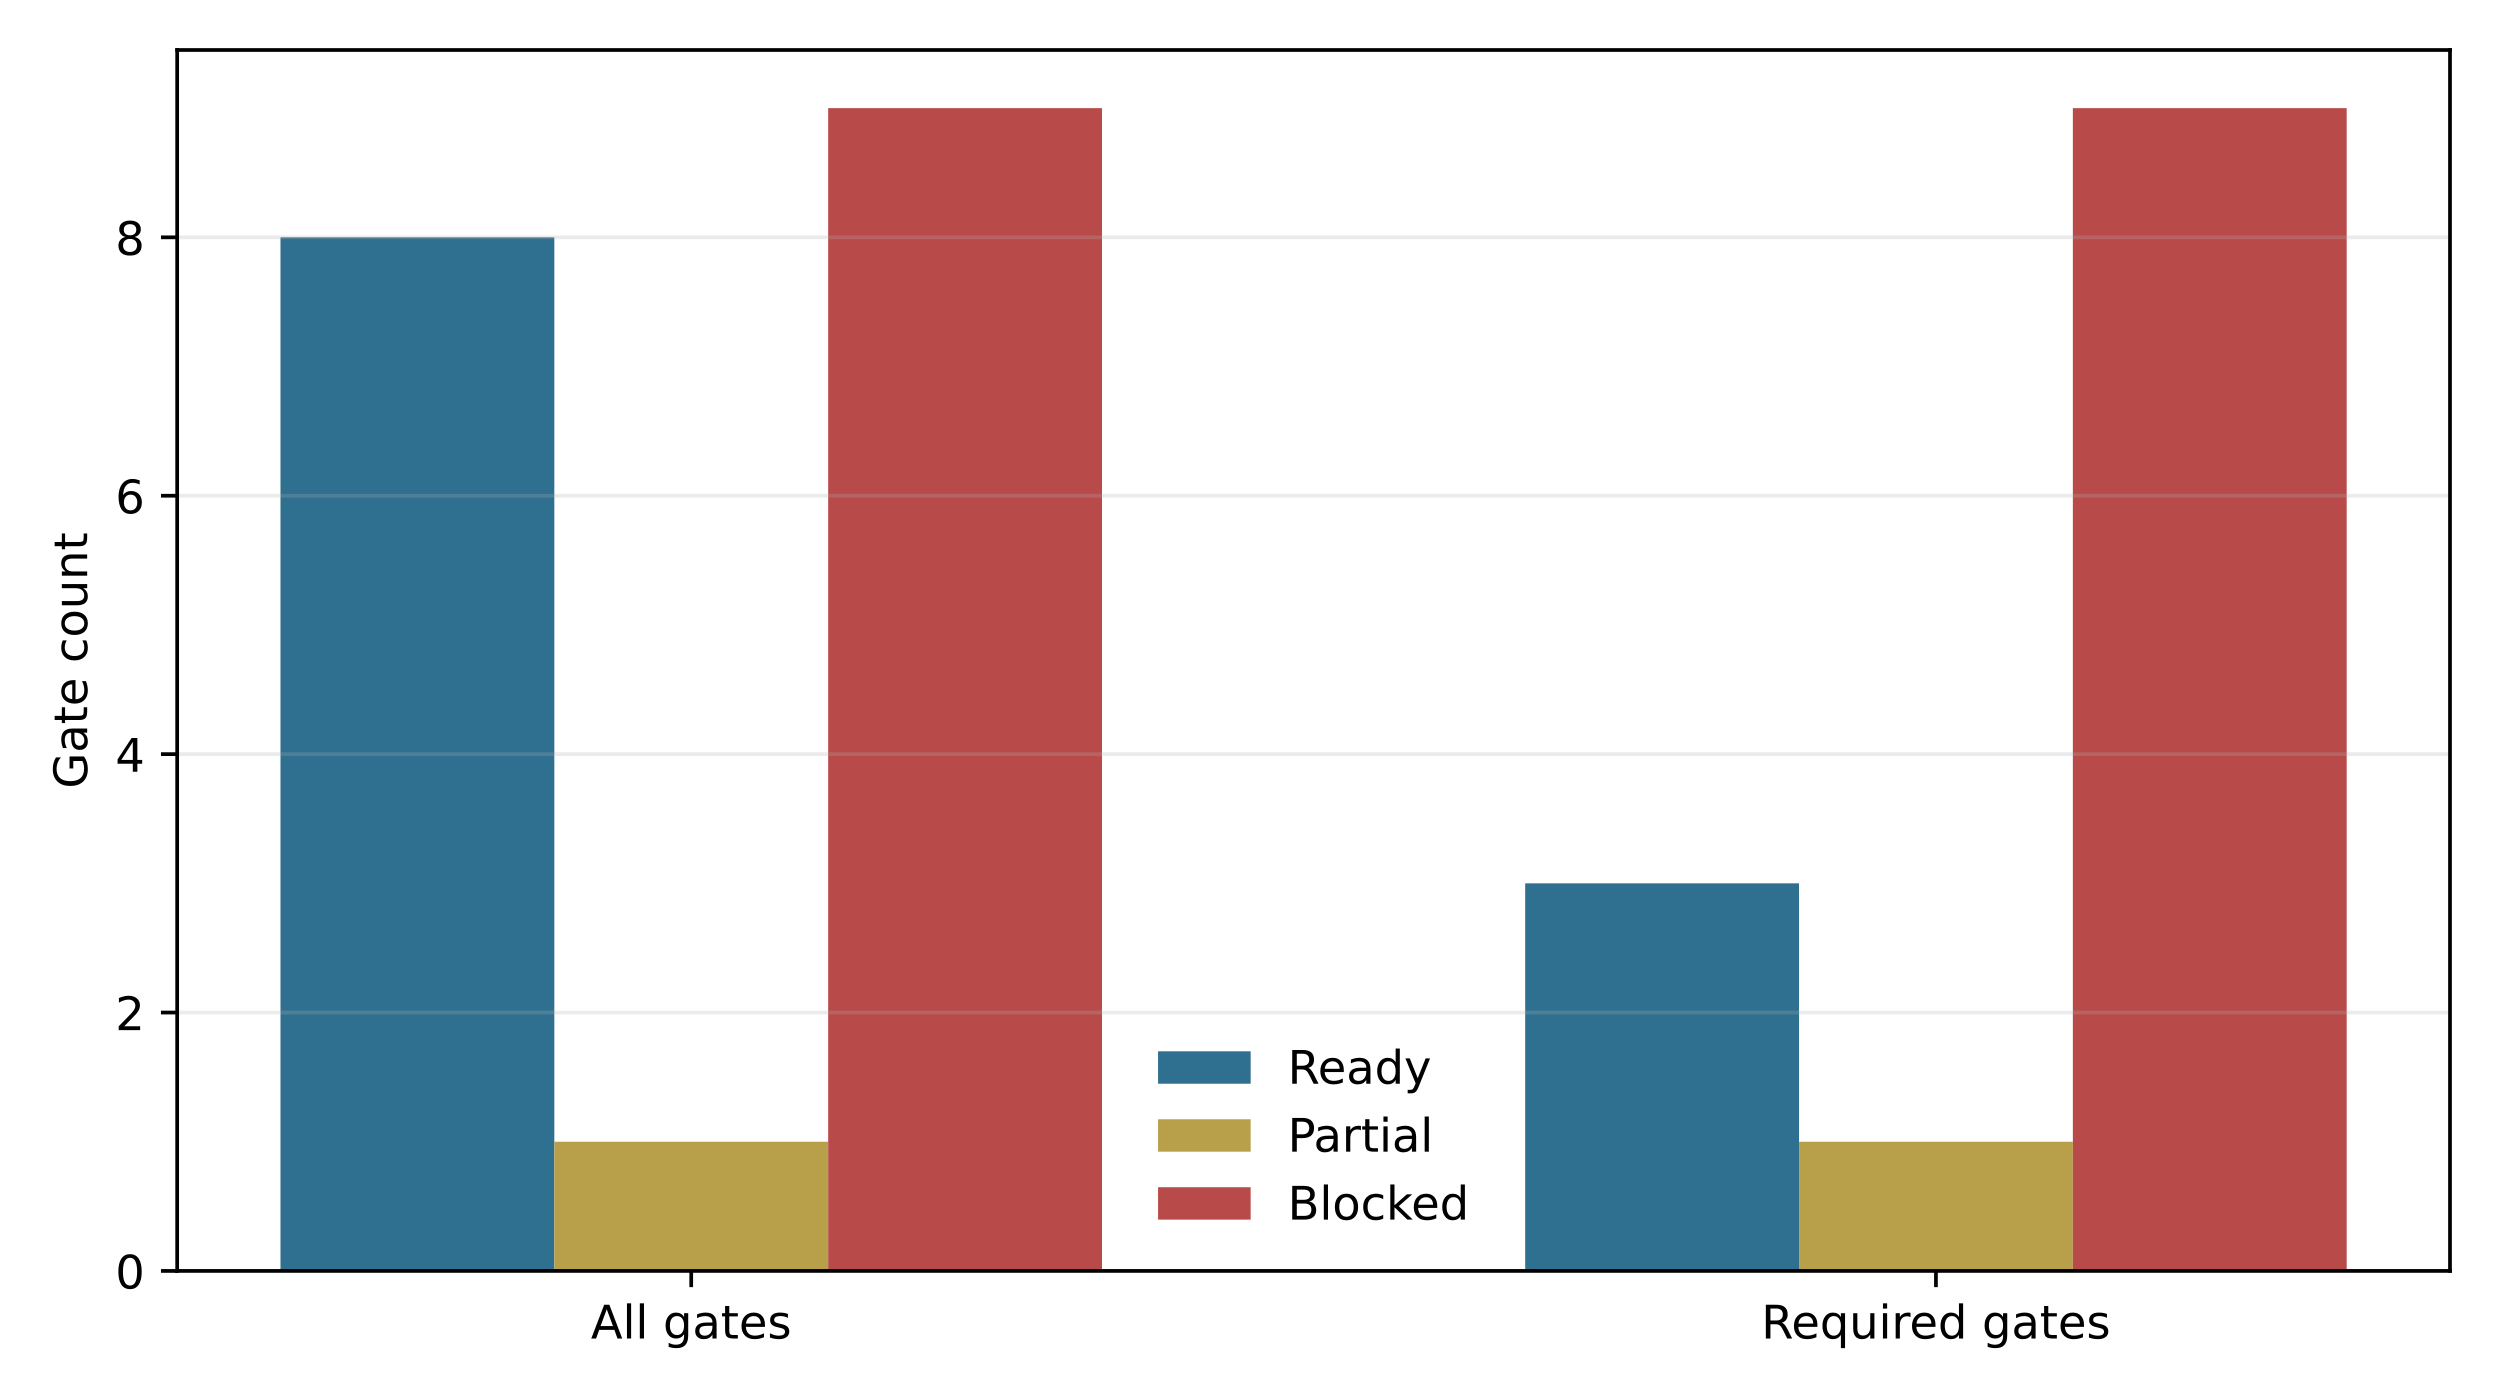
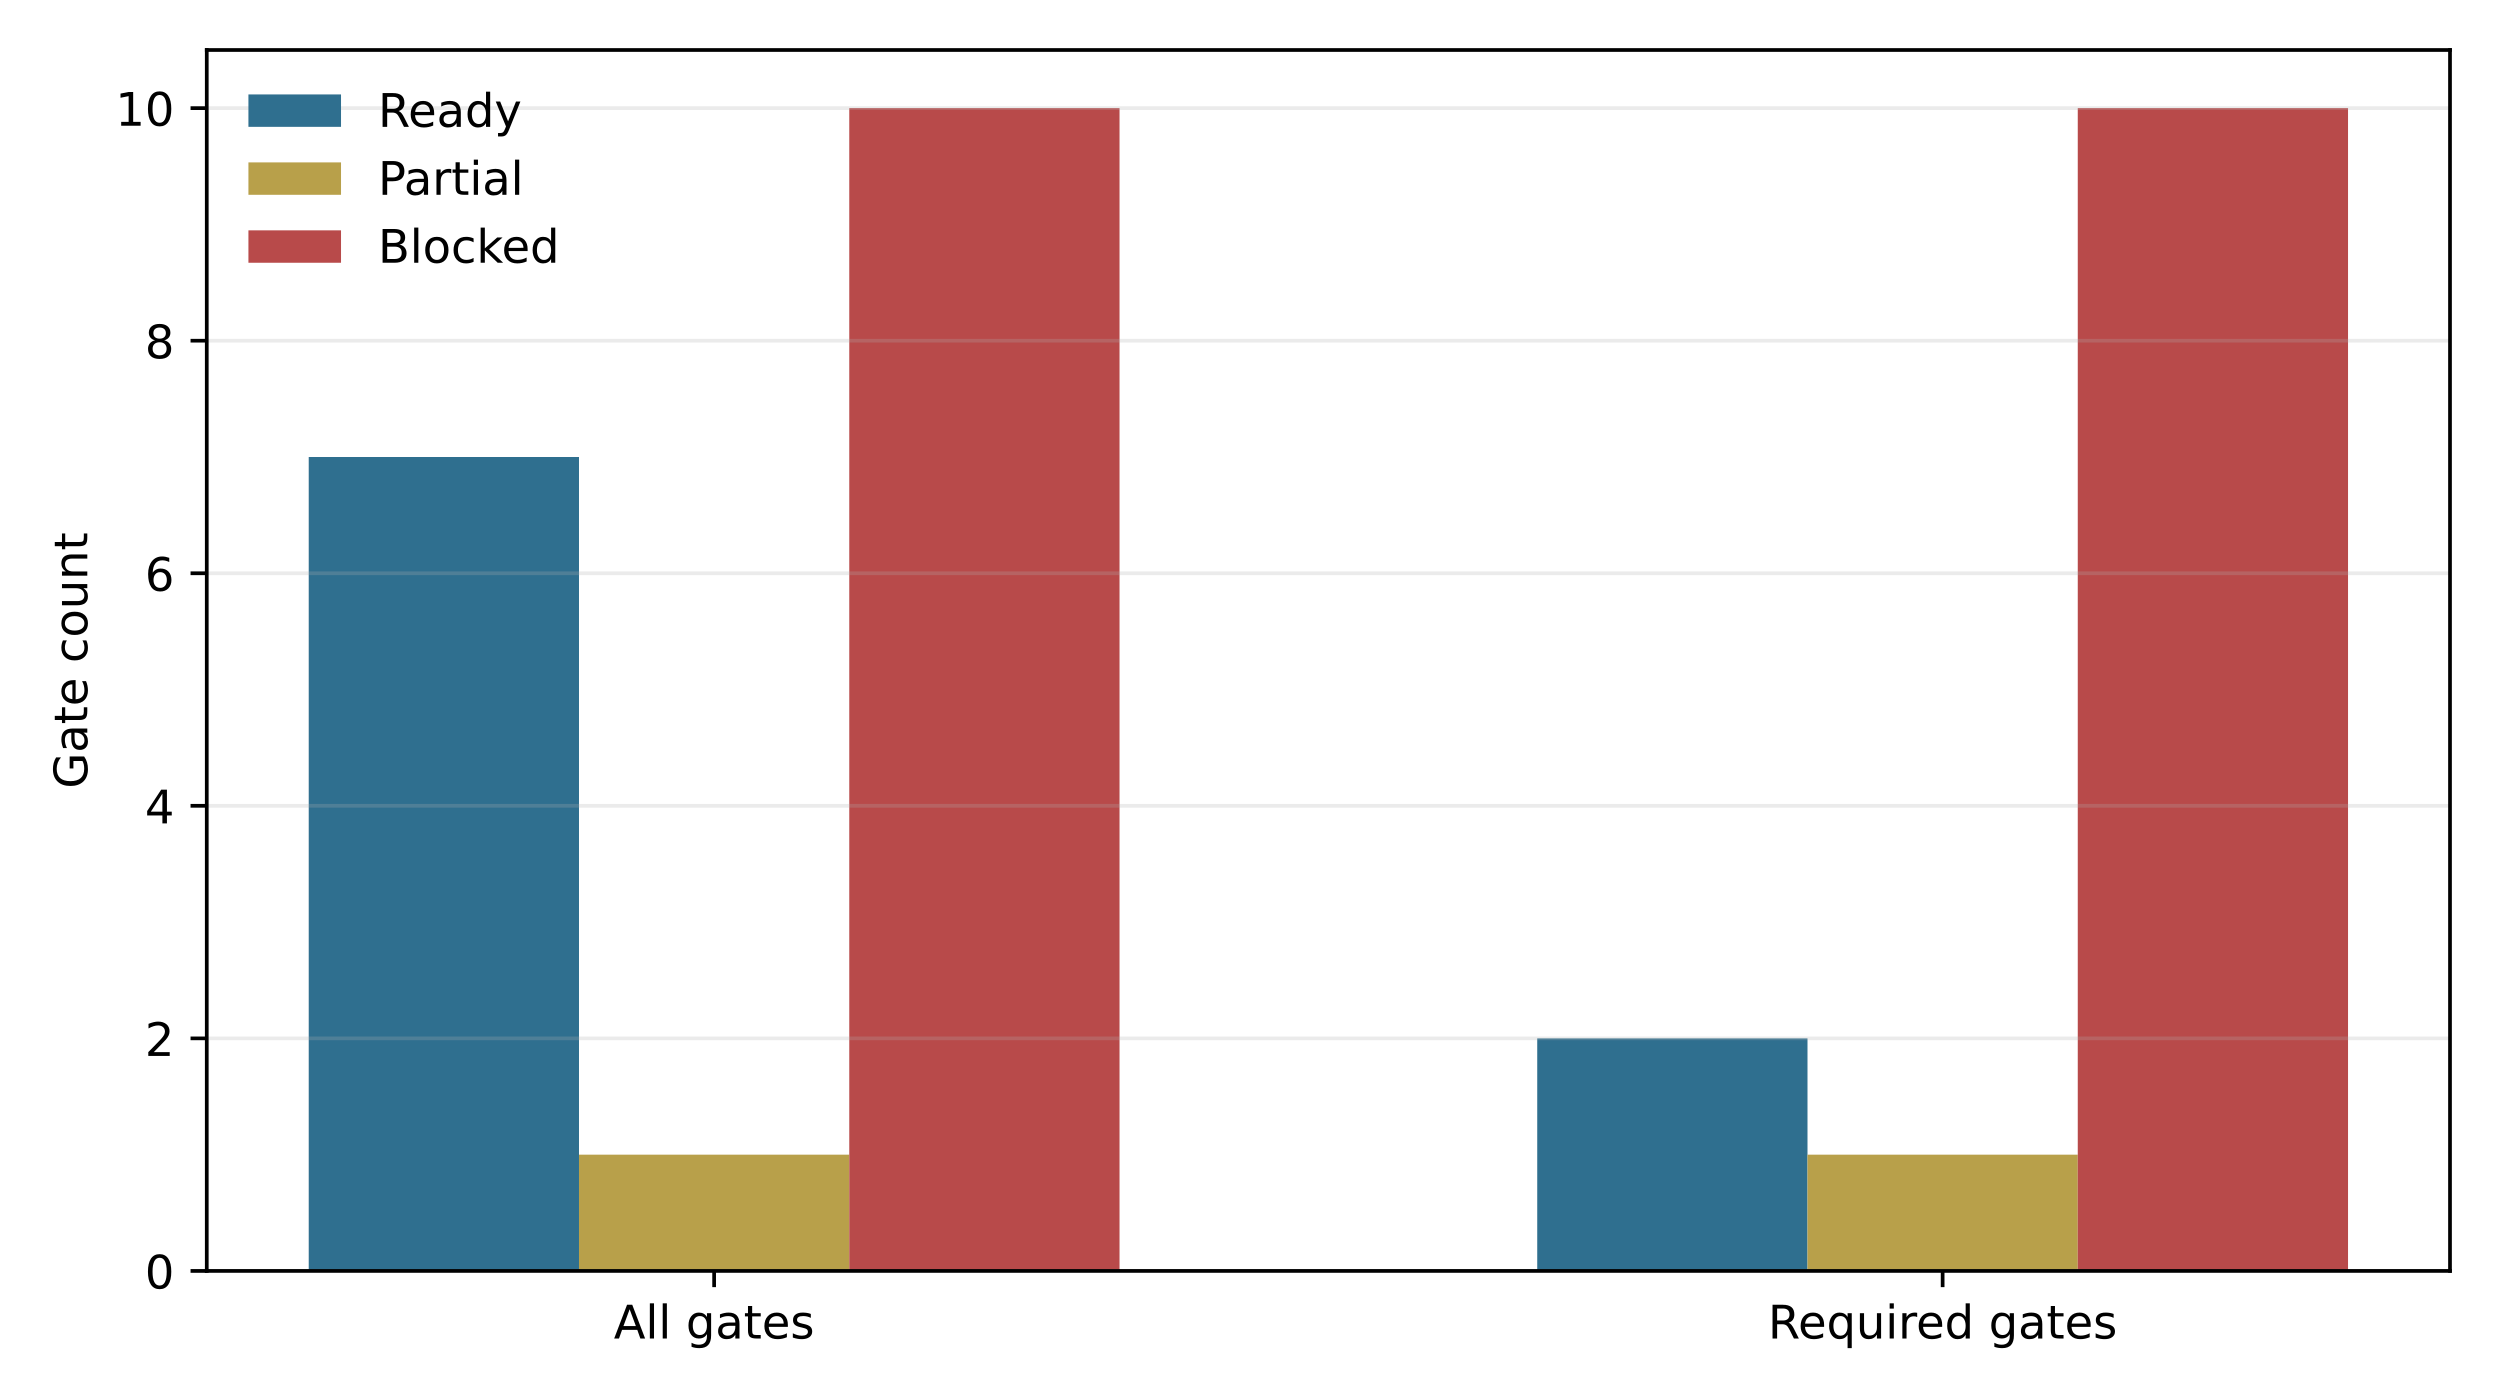
<svg xmlns="http://www.w3.org/2000/svg" xmlns:xlink="http://www.w3.org/1999/xlink" width="540pt" height="302.4pt" viewBox="0 0 540 302.4" version="1.1">
  <defs>
    <style type="text/css">*{stroke-linejoin: round; stroke-linecap: butt}</style>
  </defs>
  <g id="figure_1">
    <g id="patch_1">
      <path d="M 0 302.4  L 540 302.4  L 540 0  L 0 0  z " style="fill: #ffffff" />
    </g>
    <g id="axes_1">
      <g id="patch_2">
-         <path d="M 38.27 274.52  L 529.2 274.52  L 529.2 10.8  L 38.27 10.8  z " style="fill: #ffffff" />
+         <path d="M 44.66 274.52  L 529.2 274.52  L 529.2 10.8  L 44.66 10.8  z " style="fill: #ffffff" />
      </g>
      <g id="patch_3">
-         <path d="M 60.585 274.52  L 119.733 274.52  L 119.733 51.265  L 60.585 51.265  z " clip-path="url(#pc44678f567)" style="fill: #2f6f8f" />
+         <path d="M 66.685 274.52  L 125.063 274.52  L 125.063 98.707  L 66.685 98.707  z " clip-path="url(#p8ef64db06e)" style="fill: #2f6f8f" />
      </g>
      <g id="patch_4">
-         <path d="M 329.44 274.52  L 388.589 274.52  L 388.589 190.799  L 329.44 190.799  z " clip-path="url(#pc44678f567)" style="fill: #2f6f8f" />
+         <path d="M 332.041 274.52  L 390.419 274.52  L 390.419 224.288  L 332.041 224.288  z " clip-path="url(#p8ef64db06e)" style="fill: #2f6f8f" />
      </g>
      <g id="patch_5">
-         <path d="M 119.733 274.52  L 178.881 274.52  L 178.881 246.613  L 119.733 246.613  z " clip-path="url(#pc44678f567)" style="fill: #b8a04a" />
+         <path d="M 125.063 274.52  L 183.441 274.52  L 183.441 249.404  L 125.063 249.404  z " clip-path="url(#p8ef64db06e)" style="fill: #b8a04a" />
      </g>
      <g id="patch_6">
-         <path d="M 388.589 274.52  L 447.737 274.52  L 447.737 246.613  L 388.589 246.613  z " clip-path="url(#pc44678f567)" style="fill: #b8a04a" />
+         <path d="M 390.419 274.52  L 448.797 274.52  L 448.797 249.404  L 390.419 249.404  z " clip-path="url(#p8ef64db06e)" style="fill: #b8a04a" />
      </g>
      <g id="patch_7">
-         <path d="M 178.881 274.52  L 238.03 274.52  L 238.03 23.358  L 178.881 23.358  z " clip-path="url(#pc44678f567)" style="fill: #b84a4a" />
+         <path d="M 183.441 274.52  L 241.819 274.52  L 241.819 23.358  L 183.441 23.358  z " clip-path="url(#p8ef64db06e)" style="fill: #b84a4a" />
      </g>
      <g id="patch_8">
-         <path d="M 447.737 274.52  L 506.885 274.52  L 506.885 23.358  L 447.737 23.358  z " clip-path="url(#pc44678f567)" style="fill: #b84a4a" />
+         <path d="M 448.797 274.52  L 507.175 274.52  L 507.175 23.358  L 448.797 23.358  z " clip-path="url(#p8ef64db06e)" style="fill: #b84a4a" />
      </g>
      <g id="matplotlib.axis_1">
        <g id="xtick_1">
          <g id="line2d_1">
            <defs>
-               <path id="mfb536c841b" d="M 0 0  L 0 3.5  " style="stroke: #000000; stroke-width: 0.8" />
-             </defs>
-             <g>
-               <use xlink:href="#mfb536c841b" x="149.307" y="274.52" style="stroke: #000000; stroke-width: 0.8" />
+               <path id="mf5a464715b" d="M 0 0  L 0 3.5  " style="stroke: #000000; stroke-width: 0.8" />
+             </defs>
+             <g>
+               <use xlink:href="#mf5a464715b" x="154.252" y="274.52" style="stroke: #000000; stroke-width: 0.8" />
            </g>
          </g>
          <g id="text_1">
-             <g transform="translate(127.6401 289.1184) scale(0.1 -0.1)">
+             <g transform="translate(132.5848 289.1184) scale(0.1 -0.1)">
              <defs>
                <path id="DejaVuSans-41" d="M 2188 4044  L 1331 1722  L 3047 1722  L 2188 4044  z M 1831 4666  L 2547 4666  L 4325 0  L 3669 0  L 3244 1197  L 1141 1197  L 716 0  L 50 0  L 1831 4666  z " transform="scale(0.015625)" />
                <path id="DejaVuSans-6c" d="M 603 4863  L 1178 4863  L 1178 0  L 603 0  L 603 4863  z " transform="scale(0.015625)" />
                <path id="DejaVuSans-20" transform="scale(0.015625)" />
                <path id="DejaVuSans-67" d="M 2906 1791  Q 2906 2416 2648 2759  Q 2391 3103 1925 3103  Q 1463 3103 1205 2759  Q 947 2416 947 1791  Q 947 1169 1205 825  Q 1463 481 1925 481  Q 2391 481 2648 825  Q 2906 1169 2906 1791  z M 3481 434  Q 3481 -459 3084 -895  Q 2688 -1331 1869 -1331  Q 1566 -1331 1297 -1286  Q 1028 -1241 775 -1147  L 775 -588  Q 1028 -725 1275 -790  Q 1522 -856 1778 -856  Q 2344 -856 2625 -561  Q 2906 -266 2906 331  L 2906 616  Q 2728 306 2450 153  Q 2172 0 1784 0  Q 1141 0 747 490  Q 353 981 353 1791  Q 353 2603 747 3093  Q 1141 3584 1784 3584  Q 2172 3584 2450 3431  Q 2728 3278 2906 2969  L 2906 3500  L 3481 3500  L 3481 434  z " transform="scale(0.015625)" />
                <path id="DejaVuSans-61" d="M 2194 1759  Q 1497 1759 1228 1600  Q 959 1441 959 1056  Q 959 750 1161 570  Q 1363 391 1709 391  Q 2188 391 2477 730  Q 2766 1069 2766 1631  L 2766 1759  L 2194 1759  z M 3341 1997  L 3341 0  L 2766 0  L 2766 531  Q 2569 213 2275 61  Q 1981 -91 1556 -91  Q 1019 -91 701 211  Q 384 513 384 1019  Q 384 1609 779 1909  Q 1175 2209 1959 2209  L 2766 2209  L 2766 2266  Q 2766 2663 2505 2880  Q 2244 3097 1772 3097  Q 1472 3097 1187 3025  Q 903 2953 641 2809  L 641 3341  Q 956 3463 1253 3523  Q 1550 3584 1831 3584  Q 2591 3584 2966 3190  Q 3341 2797 3341 1997  z " transform="scale(0.015625)" />
                <path id="DejaVuSans-74" d="M 1172 4494  L 1172 3500  L 2356 3500  L 2356 3053  L 1172 3053  L 1172 1153  Q 1172 725 1289 603  Q 1406 481 1766 481  L 2356 481  L 2356 0  L 1766 0  Q 1100 0 847 248  Q 594 497 594 1153  L 594 3053  L 172 3053  L 172 3500  L 594 3500  L 594 4494  L 1172 4494  z " transform="scale(0.015625)" />
                <path id="DejaVuSans-65" d="M 3597 1894  L 3597 1613  L 953 1613  Q 991 1019 1311 708  Q 1631 397 2203 397  Q 2534 397 2845 478  Q 3156 559 3463 722  L 3463 178  Q 3153 47 2828 -22  Q 2503 -91 2169 -91  Q 1331 -91 842 396  Q 353 884 353 1716  Q 353 2575 817 3079  Q 1281 3584 2069 3584  Q 2775 3584 3186 3129  Q 3597 2675 3597 1894  z M 3022 2063  Q 3016 2534 2758 2815  Q 2500 3097 2075 3097  Q 1594 3097 1305 2825  Q 1016 2553 972 2059  L 3022 2063  z " transform="scale(0.015625)" />
                <path id="DejaVuSans-73" d="M 2834 3397  L 2834 2853  Q 2591 2978 2328 3040  Q 2066 3103 1784 3103  Q 1356 3103 1142 2972  Q 928 2841 928 2578  Q 928 2378 1081 2264  Q 1234 2150 1697 2047  L 1894 2003  Q 2506 1872 2764 1633  Q 3022 1394 3022 966  Q 3022 478 2636 193  Q 2250 -91 1575 -91  Q 1294 -91 989 -36  Q 684 19 347 128  L 347 722  Q 666 556 975 473  Q 1284 391 1588 391  Q 1994 391 2212 530  Q 2431 669 2431 922  Q 2431 1156 2273 1281  Q 2116 1406 1581 1522  L 1381 1569  Q 847 1681 609 1914  Q 372 2147 372 2553  Q 372 3047 722 3315  Q 1072 3584 1716 3584  Q 2034 3584 2315 3537  Q 2597 3491 2834 3397  z " transform="scale(0.015625)" />
              </defs>
              <use xlink:href="#DejaVuSans-41" />
              <use xlink:href="#DejaVuSans-6c" x="68.408" />
              <use xlink:href="#DejaVuSans-6c" x="96.191" />
              <use xlink:href="#DejaVuSans-20" x="123.975" />
              <use xlink:href="#DejaVuSans-67" x="155.762" />
              <use xlink:href="#DejaVuSans-61" x="219.238" />
              <use xlink:href="#DejaVuSans-74" x="280.518" />
              <use xlink:href="#DejaVuSans-65" x="319.727" />
              <use xlink:href="#DejaVuSans-73" x="381.25" />
            </g>
          </g>
        </g>
        <g id="xtick_2">
          <g id="line2d_2">
            <g>
-               <use xlink:href="#mfb536c841b" x="418.163" y="274.52" style="stroke: #000000; stroke-width: 0.8" />
+               <use xlink:href="#mf5a464715b" x="419.608" y="274.52" style="stroke: #000000; stroke-width: 0.8" />
            </g>
          </g>
          <g id="text_2">
-             <g transform="translate(380.4424 289.1184) scale(0.1 -0.1)">
+             <g transform="translate(381.8877 289.1184) scale(0.1 -0.1)">
              <defs>
                <path id="DejaVuSans-52" d="M 2841 2188  Q 3044 2119 3236 1894  Q 3428 1669 3622 1275  L 4263 0  L 3584 0  L 2988 1197  Q 2756 1666 2539 1819  Q 2322 1972 1947 1972  L 1259 1972  L 1259 0  L 628 0  L 628 4666  L 2053 4666  Q 2853 4666 3247 4331  Q 3641 3997 3641 3322  Q 3641 2881 3436 2590  Q 3231 2300 2841 2188  z M 1259 4147  L 1259 2491  L 2053 2491  Q 2509 2491 2742 2702  Q 2975 2913 2975 3322  Q 2975 3731 2742 3939  Q 2509 4147 2053 4147  L 1259 4147  z " transform="scale(0.015625)" />
                <path id="DejaVuSans-71" d="M 947 1747  Q 947 1113 1208 752  Q 1469 391 1925 391  Q 2381 391 2643 752  Q 2906 1113 2906 1747  Q 2906 2381 2643 2742  Q 2381 3103 1925 3103  Q 1469 3103 1208 2742  Q 947 2381 947 1747  z M 2906 525  Q 2725 213 2448 61  Q 2172 -91 1784 -91  Q 1150 -91 751 415  Q 353 922 353 1747  Q 353 2572 751 3078  Q 1150 3584 1784 3584  Q 2172 3584 2448 3432  Q 2725 3281 2906 2969  L 2906 3500  L 3481 3500  L 3481 -1331  L 2906 -1331  L 2906 525  z " transform="scale(0.015625)" />
                <path id="DejaVuSans-75" d="M 544 1381  L 544 3500  L 1119 3500  L 1119 1403  Q 1119 906 1312 657  Q 1506 409 1894 409  Q 2359 409 2629 706  Q 2900 1003 2900 1516  L 2900 3500  L 3475 3500  L 3475 0  L 2900 0  L 2900 538  Q 2691 219 2414 64  Q 2138 -91 1772 -91  Q 1169 -91 856 284  Q 544 659 544 1381  z M 1991 3584  L 1991 3584  z " transform="scale(0.015625)" />
                <path id="DejaVuSans-69" d="M 603 3500  L 1178 3500  L 1178 0  L 603 0  L 603 3500  z M 603 4863  L 1178 4863  L 1178 4134  L 603 4134  L 603 4863  z " transform="scale(0.015625)" />
                <path id="DejaVuSans-72" d="M 2631 2963  Q 2534 3019 2420 3045  Q 2306 3072 2169 3072  Q 1681 3072 1420 2755  Q 1159 2438 1159 1844  L 1159 0  L 581 0  L 581 3500  L 1159 3500  L 1159 2956  Q 1341 3275 1631 3429  Q 1922 3584 2338 3584  Q 2397 3584 2469 3576  Q 2541 3569 2628 3553  L 2631 2963  z " transform="scale(0.015625)" />
                <path id="DejaVuSans-64" d="M 2906 2969  L 2906 4863  L 3481 4863  L 3481 0  L 2906 0  L 2906 525  Q 2725 213 2448 61  Q 2172 -91 1784 -91  Q 1150 -91 751 415  Q 353 922 353 1747  Q 353 2572 751 3078  Q 1150 3584 1784 3584  Q 2172 3584 2448 3432  Q 2725 3281 2906 2969  z M 947 1747  Q 947 1113 1208 752  Q 1469 391 1925 391  Q 2381 391 2643 752  Q 2906 1113 2906 1747  Q 2906 2381 2643 2742  Q 2381 3103 1925 3103  Q 1469 3103 1208 2742  Q 947 2381 947 1747  z " transform="scale(0.015625)" />
              </defs>
              <use xlink:href="#DejaVuSans-52" />
              <use xlink:href="#DejaVuSans-65" x="64.982" />
              <use xlink:href="#DejaVuSans-71" x="126.506" />
              <use xlink:href="#DejaVuSans-75" x="189.982" />
              <use xlink:href="#DejaVuSans-69" x="253.361" />
              <use xlink:href="#DejaVuSans-72" x="281.145" />
              <use xlink:href="#DejaVuSans-65" x="320.008" />
              <use xlink:href="#DejaVuSans-64" x="381.531" />
              <use xlink:href="#DejaVuSans-20" x="445.008" />
              <use xlink:href="#DejaVuSans-67" x="476.795" />
              <use xlink:href="#DejaVuSans-61" x="540.271" />
              <use xlink:href="#DejaVuSans-74" x="601.551" />
              <use xlink:href="#DejaVuSans-65" x="640.76" />
              <use xlink:href="#DejaVuSans-73" x="702.283" />
            </g>
          </g>
        </g>
      </g>
      <g id="matplotlib.axis_2">
        <g id="ytick_1">
          <g id="line2d_3">
-             <path d="M 38.27 274.52  L 529.2 274.52  " clip-path="url(#pc44678f567)" style="fill: none; stroke: #b0b0b0; stroke-opacity: 0.25; stroke-width: 0.8; stroke-linecap: square" />
+             <path d="M 44.66 274.52  L 529.2 274.52  " clip-path="url(#p8ef64db06e)" style="fill: none; stroke: #b0b0b0; stroke-opacity: 0.25; stroke-width: 0.8; stroke-linecap: square" />
          </g>
          <g id="line2d_4">
            <defs>
-               <path id="m7fb298d457" d="M 0 0  L -3.5 0  " style="stroke: #000000; stroke-width: 0.8" />
-             </defs>
-             <g>
-               <use xlink:href="#m7fb298d457" x="38.27" y="274.52" style="stroke: #000000; stroke-width: 0.8" />
+               <path id="m076bebf279" d="M 0 0  L -3.5 0  " style="stroke: #000000; stroke-width: 0.8" />
+             </defs>
+             <g>
+               <use xlink:href="#m076bebf279" x="44.66" y="274.52" style="stroke: #000000; stroke-width: 0.8" />
            </g>
          </g>
          <g id="text_3">
-             <g transform="translate(24.9075 278.3192) scale(0.1 -0.1)">
+             <g transform="translate(31.2975 278.3192) scale(0.1 -0.1)">
              <defs>
                <path id="DejaVuSans-30" d="M 2034 4250  Q 1547 4250 1301 3770  Q 1056 3291 1056 2328  Q 1056 1369 1301 889  Q 1547 409 2034 409  Q 2525 409 2770 889  Q 3016 1369 3016 2328  Q 3016 3291 2770 3770  Q 2525 4250 2034 4250  z M 2034 4750  Q 2819 4750 3233 4129  Q 3647 3509 3647 2328  Q 3647 1150 3233 529  Q 2819 -91 2034 -91  Q 1250 -91 836 529  Q 422 1150 422 2328  Q 422 3509 836 4129  Q 1250 4750 2034 4750  z " transform="scale(0.015625)" />
              </defs>
              <use xlink:href="#DejaVuSans-30" />
            </g>
          </g>
        </g>
        <g id="ytick_2">
          <g id="line2d_5">
-             <path d="M 38.27 218.706  L 529.2 218.706  " clip-path="url(#pc44678f567)" style="fill: none; stroke: #b0b0b0; stroke-opacity: 0.25; stroke-width: 0.8; stroke-linecap: square" />
+             <path d="M 44.66 224.288  L 529.2 224.288  " clip-path="url(#p8ef64db06e)" style="fill: none; stroke: #b0b0b0; stroke-opacity: 0.25; stroke-width: 0.8; stroke-linecap: square" />
          </g>
          <g id="line2d_6">
            <g>
-               <use xlink:href="#m7fb298d457" x="38.27" y="218.706" style="stroke: #000000; stroke-width: 0.8" />
+               <use xlink:href="#m076bebf279" x="44.66" y="224.288" style="stroke: #000000; stroke-width: 0.8" />
            </g>
          </g>
          <g id="text_4">
-             <g transform="translate(24.9075 222.5055) scale(0.1 -0.1)">
+             <g transform="translate(31.2975 228.0868) scale(0.1 -0.1)">
              <defs>
                <path id="DejaVuSans-32" d="M 1228 531  L 3431 531  L 3431 0  L 469 0  L 469 531  Q 828 903 1448 1529  Q 2069 2156 2228 2338  Q 2531 2678 2651 2914  Q 2772 3150 2772 3378  Q 2772 3750 2511 3984  Q 2250 4219 1831 4219  Q 1534 4219 1204 4116  Q 875 4013 500 3803  L 500 4441  Q 881 4594 1212 4672  Q 1544 4750 1819 4750  Q 2544 4750 2975 4387  Q 3406 4025 3406 3419  Q 3406 3131 3298 2873  Q 3191 2616 2906 2266  Q 2828 2175 2409 1742  Q 1991 1309 1228 531  z " transform="scale(0.015625)" />
              </defs>
              <use xlink:href="#DejaVuSans-32" />
            </g>
          </g>
        </g>
        <g id="ytick_3">
          <g id="line2d_7">
-             <path d="M 38.27 162.892  L 529.2 162.892  " clip-path="url(#pc44678f567)" style="fill: none; stroke: #b0b0b0; stroke-opacity: 0.25; stroke-width: 0.8; stroke-linecap: square" />
+             <path d="M 44.66 174.055  L 529.2 174.055  " clip-path="url(#p8ef64db06e)" style="fill: none; stroke: #b0b0b0; stroke-opacity: 0.25; stroke-width: 0.8; stroke-linecap: square" />
          </g>
          <g id="line2d_8">
            <g>
-               <use xlink:href="#m7fb298d457" x="38.27" y="162.892" style="stroke: #000000; stroke-width: 0.8" />
+               <use xlink:href="#m076bebf279" x="44.66" y="174.055" style="stroke: #000000; stroke-width: 0.8" />
            </g>
          </g>
          <g id="text_5">
-             <g transform="translate(24.9075 166.6917) scale(0.1 -0.1)">
+             <g transform="translate(31.2975 177.8545) scale(0.1 -0.1)">
              <defs>
                <path id="DejaVuSans-34" d="M 2419 4116  L 825 1625  L 2419 1625  L 2419 4116  z M 2253 4666  L 3047 4666  L 3047 1625  L 3713 1625  L 3713 1100  L 3047 1100  L 3047 0  L 2419 0  L 2419 1100  L 313 1100  L 313 1709  L 2253 4666  z " transform="scale(0.015625)" />
              </defs>
              <use xlink:href="#DejaVuSans-34" />
            </g>
          </g>
        </g>
        <g id="ytick_4">
          <g id="line2d_9">
-             <path d="M 38.27 107.079  L 529.2 107.079  " clip-path="url(#pc44678f567)" style="fill: none; stroke: #b0b0b0; stroke-opacity: 0.25; stroke-width: 0.8; stroke-linecap: square" />
+             <path d="M 44.66 123.823  L 529.2 123.823  " clip-path="url(#p8ef64db06e)" style="fill: none; stroke: #b0b0b0; stroke-opacity: 0.25; stroke-width: 0.8; stroke-linecap: square" />
          </g>
          <g id="line2d_10">
            <g>
-               <use xlink:href="#m7fb298d457" x="38.27" y="107.079" style="stroke: #000000; stroke-width: 0.8" />
+               <use xlink:href="#m076bebf279" x="44.66" y="123.823" style="stroke: #000000; stroke-width: 0.8" />
            </g>
          </g>
          <g id="text_6">
-             <g transform="translate(24.9075 110.8779) scale(0.1 -0.1)">
+             <g transform="translate(31.2975 127.6221) scale(0.1 -0.1)">
              <defs>
                <path id="DejaVuSans-36" d="M 2113 2584  Q 1688 2584 1439 2293  Q 1191 2003 1191 1497  Q 1191 994 1439 701  Q 1688 409 2113 409  Q 2538 409 2786 701  Q 3034 994 3034 1497  Q 3034 2003 2786 2293  Q 2538 2584 2113 2584  z M 3366 4563  L 3366 3988  Q 3128 4100 2886 4159  Q 2644 4219 2406 4219  Q 1781 4219 1451 3797  Q 1122 3375 1075 2522  Q 1259 2794 1537 2939  Q 1816 3084 2150 3084  Q 2853 3084 3261 2657  Q 3669 2231 3669 1497  Q 3669 778 3244 343  Q 2819 -91 2113 -91  Q 1303 -91 875 529  Q 447 1150 447 2328  Q 447 3434 972 4092  Q 1497 4750 2381 4750  Q 2619 4750 2861 4703  Q 3103 4656 3366 4563  z " transform="scale(0.015625)" />
              </defs>
              <use xlink:href="#DejaVuSans-36" />
            </g>
          </g>
        </g>
        <g id="ytick_5">
          <g id="line2d_11">
-             <path d="M 38.27 51.265  L 529.2 51.265  " clip-path="url(#pc44678f567)" style="fill: none; stroke: #b0b0b0; stroke-opacity: 0.25; stroke-width: 0.8; stroke-linecap: square" />
+             <path d="M 44.66 73.59  L 529.2 73.59  " clip-path="url(#p8ef64db06e)" style="fill: none; stroke: #b0b0b0; stroke-opacity: 0.25; stroke-width: 0.8; stroke-linecap: square" />
          </g>
          <g id="line2d_12">
            <g>
-               <use xlink:href="#m7fb298d457" x="38.27" y="51.265" style="stroke: #000000; stroke-width: 0.8" />
+               <use xlink:href="#m076bebf279" x="44.66" y="73.59" style="stroke: #000000; stroke-width: 0.8" />
            </g>
          </g>
          <g id="text_7">
-             <g transform="translate(24.9075 55.06419) scale(0.1 -0.1)">
+             <g transform="translate(31.2975 77.3897) scale(0.1 -0.1)">
              <defs>
                <path id="DejaVuSans-38" d="M 2034 2216  Q 1584 2216 1326 1975  Q 1069 1734 1069 1313  Q 1069 891 1326 650  Q 1584 409 2034 409  Q 2484 409 2743 651  Q 3003 894 3003 1313  Q 3003 1734 2745 1975  Q 2488 2216 2034 2216  z M 1403 2484  Q 997 2584 770 2862  Q 544 3141 544 3541  Q 544 4100 942 4425  Q 1341 4750 2034 4750  Q 2731 4750 3128 4425  Q 3525 4100 3525 3541  Q 3525 3141 3298 2862  Q 3072 2584 2669 2484  Q 3125 2378 3379 2068  Q 3634 1759 3634 1313  Q 3634 634 3220 271  Q 2806 -91 2034 -91  Q 1263 -91 848 271  Q 434 634 434 1313  Q 434 1759 690 2068  Q 947 2378 1403 2484  z M 1172 3481  Q 1172 3119 1398 2916  Q 1625 2713 2034 2713  Q 2441 2713 2670 2916  Q 2900 3119 2900 3481  Q 2900 3844 2670 4047  Q 2441 4250 2034 4250  Q 1625 4250 1398 4047  Q 1172 3844 1172 3481  z " transform="scale(0.015625)" />
              </defs>
              <use xlink:href="#DejaVuSans-38" />
            </g>
          </g>
        </g>
-         <g id="text_8">
-           <g transform="translate(18.82781 170.3303) rotate(-90) scale(0.1 -0.1)">
+         <g id="ytick_6">
+           <g id="line2d_13">
+             <path d="M 44.66 23.358  L 529.2 23.358  " clip-path="url(#p8ef64db06e)" style="fill: none; stroke: #b0b0b0; stroke-opacity: 0.25; stroke-width: 0.8; stroke-linecap: square" />
+           </g>
+           <g id="line2d_14">
+             <g>
+               <use xlink:href="#m076bebf279" x="44.66" y="23.358" style="stroke: #000000; stroke-width: 0.8" />
+             </g>
+           </g>
+           <g id="text_8">
+             <g transform="translate(24.935 27.15731) scale(0.1 -0.1)">
+               <defs>
+                 <path id="DejaVuSans-31" d="M 794 531  L 1825 531  L 1825 4091  L 703 3866  L 703 4441  L 1819 4666  L 2450 4666  L 2450 531  L 3481 531  L 3481 0  L 794 0  L 794 531  z " transform="scale(0.015625)" />
+               </defs>
+               <use xlink:href="#DejaVuSans-31" />
+               <use xlink:href="#DejaVuSans-30" x="63.623" />
+             </g>
+           </g>
+         </g>
+         <g id="text_9">
+           <g transform="translate(18.85531 170.3303) rotate(-90) scale(0.1 -0.1)">
            <defs>
              <path id="DejaVuSans-47" d="M 3809 666  L 3809 1919  L 2778 1919  L 2778 2438  L 4434 2438  L 4434 434  Q 4069 175 3628 42  Q 3188 -91 2688 -91  Q 1594 -91 976 548  Q 359 1188 359 2328  Q 359 3472 976 4111  Q 1594 4750 2688 4750  Q 3144 4750 3555 4637  Q 3966 4525 4313 4306  L 4313 3634  Q 3963 3931 3569 4081  Q 3175 4231 2741 4231  Q 1884 4231 1454 3753  Q 1025 3275 1025 2328  Q 1025 1384 1454 906  Q 1884 428 2741 428  Q 3075 428 3337 486  Q 3600 544 3809 666  z " transform="scale(0.015625)" />
              <path id="DejaVuSans-63" d="M 3122 3366  L 3122 2828  Q 2878 2963 2633 3030  Q 2388 3097 2138 3097  Q 1578 3097 1268 2742  Q 959 2388 959 1747  Q 959 1106 1268 751  Q 1578 397 2138 397  Q 2388 397 2633 464  Q 2878 531 3122 666  L 3122 134  Q 2881 22 2623 -34  Q 2366 -91 2075 -91  Q 1284 -91 818 406  Q 353 903 353 1747  Q 353 2603 823 3093  Q 1294 3584 2113 3584  Q 2378 3584 2631 3529  Q 2884 3475 3122 3366  z " transform="scale(0.015625)" />
              <path id="DejaVuSans-6f" d="M 1959 3097  Q 1497 3097 1228 2736  Q 959 2375 959 1747  Q 959 1119 1226 758  Q 1494 397 1959 397  Q 2419 397 2687 759  Q 2956 1122 2956 1747  Q 2956 2369 2687 2733  Q 2419 3097 1959 3097  z M 1959 3584  Q 2709 3584 3137 3096  Q 3566 2609 3566 1747  Q 3566 888 3137 398  Q 2709 -91 1959 -91  Q 1206 -91 779 398  Q 353 888 353 1747  Q 353 2609 779 3096  Q 1206 3584 1959 3584  z " transform="scale(0.015625)" />
              <path id="DejaVuSans-6e" d="M 3513 2113  L 3513 0  L 2938 0  L 2938 2094  Q 2938 2591 2744 2837  Q 2550 3084 2163 3084  Q 1697 3084 1428 2787  Q 1159 2491 1159 1978  L 1159 0  L 581 0  L 581 3500  L 1159 3500  L 1159 2956  Q 1366 3272 1645 3428  Q 1925 3584 2291 3584  Q 2894 3584 3203 3211  Q 3513 2838 3513 2113  z " transform="scale(0.015625)" />
            </defs>
            <use xlink:href="#DejaVuSans-47" />
            <use xlink:href="#DejaVuSans-61" x="77.49" />
            <use xlink:href="#DejaVuSans-74" x="138.77" />
            <use xlink:href="#DejaVuSans-65" x="177.979" />
            <use xlink:href="#DejaVuSans-20" x="239.502" />
            <use xlink:href="#DejaVuSans-63" x="271.289" />
            <use xlink:href="#DejaVuSans-6f" x="326.27" />
            <use xlink:href="#DejaVuSans-75" x="387.451" />
            <use xlink:href="#DejaVuSans-6e" x="450.83" />
            <use xlink:href="#DejaVuSans-74" x="514.209" />
          </g>
        </g>
      </g>
      <g id="patch_9">
-         <path d="M 38.27 274.52  L 38.27 10.8  " style="fill: none; stroke: #000000; stroke-width: 0.8; stroke-linejoin: miter; stroke-linecap: square" />
+         <path d="M 44.66 274.52  L 44.66 10.8  " style="fill: none; stroke: #000000; stroke-width: 0.8; stroke-linejoin: miter; stroke-linecap: square" />
      </g>
      <g id="patch_10">
        <path d="M 529.2 274.52  L 529.2 10.8  " style="fill: none; stroke: #000000; stroke-width: 0.8; stroke-linejoin: miter; stroke-linecap: square" />
      </g>
      <g id="patch_11">
-         <path d="M 38.27 274.52  L 529.2 274.52  " style="fill: none; stroke: #000000; stroke-width: 0.8; stroke-linejoin: miter; stroke-linecap: square" />
+         <path d="M 44.66 274.52  L 529.2 274.52  " style="fill: none; stroke: #000000; stroke-width: 0.8; stroke-linejoin: miter; stroke-linecap: square" />
      </g>
      <g id="patch_12">
-         <path d="M 38.27 10.8  L 529.2 10.8  " style="fill: none; stroke: #000000; stroke-width: 0.8; stroke-linejoin: miter; stroke-linecap: square" />
+         <path d="M 44.66 10.8  L 529.2 10.8  " style="fill: none; stroke: #000000; stroke-width: 0.8; stroke-linejoin: miter; stroke-linecap: square" />
      </g>
      <g id="legend_1">
        <g id="patch_13">
-           <path d="M 250.142 234.084  L 270.142 234.084  L 270.142 227.084  L 250.142 227.084  z " style="fill: #2f6f8f" />
-         </g>
-         <g id="text_9">
-           <g transform="translate(278.142 234.0841) scale(0.1 -0.1)">
+           <path d="M 53.66 27.398  L 73.66 27.398  L 73.66 20.398  L 53.66 20.398  z " style="fill: #2f6f8f" />
+         </g>
+         <g id="text_10">
+           <g transform="translate(81.66 27.39844) scale(0.1 -0.1)">
            <defs>
              <path id="DejaVuSans-79" d="M 2059 -325  Q 1816 -950 1584 -1140  Q 1353 -1331 966 -1331  L 506 -1331  L 506 -850  L 844 -850  Q 1081 -850 1212 -737  Q 1344 -625 1503 -206  L 1606 56  L 191 3500  L 800 3500  L 1894 763  L 2988 3500  L 3597 3500  L 2059 -325  z " transform="scale(0.015625)" />
            </defs>
            <use xlink:href="#DejaVuSans-52" />
            <use xlink:href="#DejaVuSans-65" x="64.982" />
            <use xlink:href="#DejaVuSans-61" x="126.506" />
            <use xlink:href="#DejaVuSans-64" x="187.785" />
            <use xlink:href="#DejaVuSans-79" x="251.262" />
          </g>
        </g>
        <g id="patch_14">
-           <path d="M 250.142 248.762  L 270.142 248.762  L 270.142 241.762  L 250.142 241.762  z " style="fill: #b8a04a" />
-         </g>
-         <g id="text_10">
-           <g transform="translate(278.142 248.7622) scale(0.1 -0.1)">
+           <path d="M 53.66 42.077  L 73.66 42.077  L 73.66 35.077  L 53.66 35.077  z " style="fill: #b8a04a" />
+         </g>
+         <g id="text_11">
+           <g transform="translate(81.66 42.07656) scale(0.1 -0.1)">
            <defs>
              <path id="DejaVuSans-50" d="M 1259 4147  L 1259 2394  L 2053 2394  Q 2494 2394 2734 2622  Q 2975 2850 2975 3272  Q 2975 3691 2734 3919  Q 2494 4147 2053 4147  L 1259 4147  z M 628 4666  L 2053 4666  Q 2838 4666 3239 4311  Q 3641 3956 3641 3272  Q 3641 2581 3239 2228  Q 2838 1875 2053 1875  L 1259 1875  L 1259 0  L 628 0  L 628 4666  z " transform="scale(0.015625)" />
            </defs>
            <use xlink:href="#DejaVuSans-50" />
            <use xlink:href="#DejaVuSans-61" x="55.803" />
            <use xlink:href="#DejaVuSans-72" x="117.082" />
            <use xlink:href="#DejaVuSans-74" x="158.195" />
            <use xlink:href="#DejaVuSans-69" x="197.404" />
            <use xlink:href="#DejaVuSans-61" x="225.188" />
            <use xlink:href="#DejaVuSans-6c" x="286.467" />
          </g>
        </g>
        <g id="patch_15">
-           <path d="M 250.142 263.44  L 270.142 263.44  L 270.142 256.44  L 250.142 256.44  z " style="fill: #b84a4a" />
-         </g>
-         <g id="text_11">
-           <g transform="translate(278.142 263.4403) scale(0.1 -0.1)">
+           <path d="M 53.66 56.755  L 73.66 56.755  L 73.66 49.755  L 53.66 49.755  z " style="fill: #b84a4a" />
+         </g>
+         <g id="text_12">
+           <g transform="translate(81.66 56.75469) scale(0.1 -0.1)">
            <defs>
              <path id="DejaVuSans-42" d="M 1259 2228  L 1259 519  L 2272 519  Q 2781 519 3026 730  Q 3272 941 3272 1375  Q 3272 1813 3026 2020  Q 2781 2228 2272 2228  L 1259 2228  z M 1259 4147  L 1259 2741  L 2194 2741  Q 2656 2741 2882 2914  Q 3109 3088 3109 3444  Q 3109 3797 2882 3972  Q 2656 4147 2194 4147  L 1259 4147  z M 628 4666  L 2241 4666  Q 2963 4666 3353 4366  Q 3744 4066 3744 3513  Q 3744 3084 3544 2831  Q 3344 2578 2956 2516  Q 3422 2416 3680 2098  Q 3938 1781 3938 1306  Q 3938 681 3513 340  Q 3088 0 2303 0  L 628 0  L 628 4666  z " transform="scale(0.015625)" />
              <path id="DejaVuSans-6b" d="M 581 4863  L 1159 4863  L 1159 1991  L 2875 3500  L 3609 3500  L 1753 1863  L 3688 0  L 2938 0  L 1159 1709  L 1159 0  L 581 0  L 581 4863  z " transform="scale(0.015625)" />
            </defs>
            <use xlink:href="#DejaVuSans-42" />
            <use xlink:href="#DejaVuSans-6c" x="68.604" />
            <use xlink:href="#DejaVuSans-6f" x="96.387" />
            <use xlink:href="#DejaVuSans-63" x="157.568" />
            <use xlink:href="#DejaVuSans-6b" x="212.549" />
            <use xlink:href="#DejaVuSans-65" x="266.834" />
            <use xlink:href="#DejaVuSans-64" x="328.357" />
          </g>
        </g>
      </g>
    </g>
  </g>
  <defs>
-     <clipPath id="pc44678f567">
-       <rect x="38.27" y="10.8" width="490.93" height="263.72" />
+     <clipPath id="p8ef64db06e">
+       <rect x="44.66" y="10.8" width="484.54" height="263.72" />
    </clipPath>
  </defs>
</svg>
